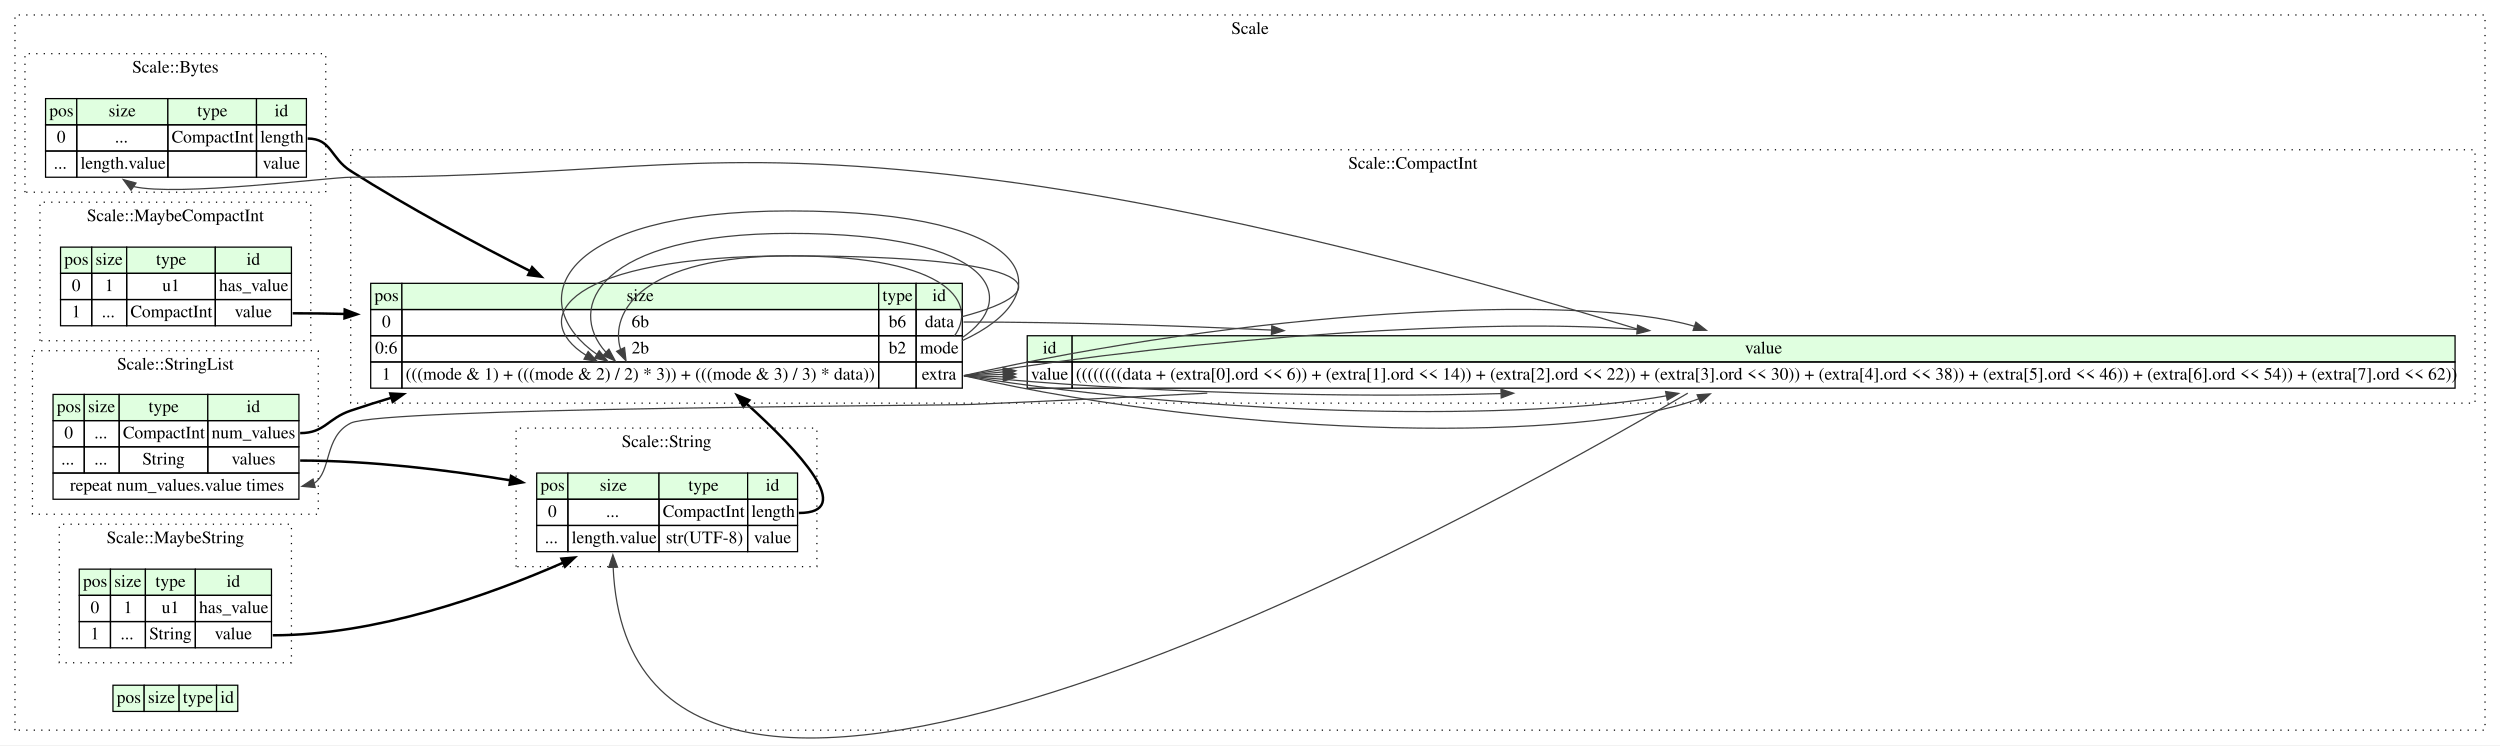
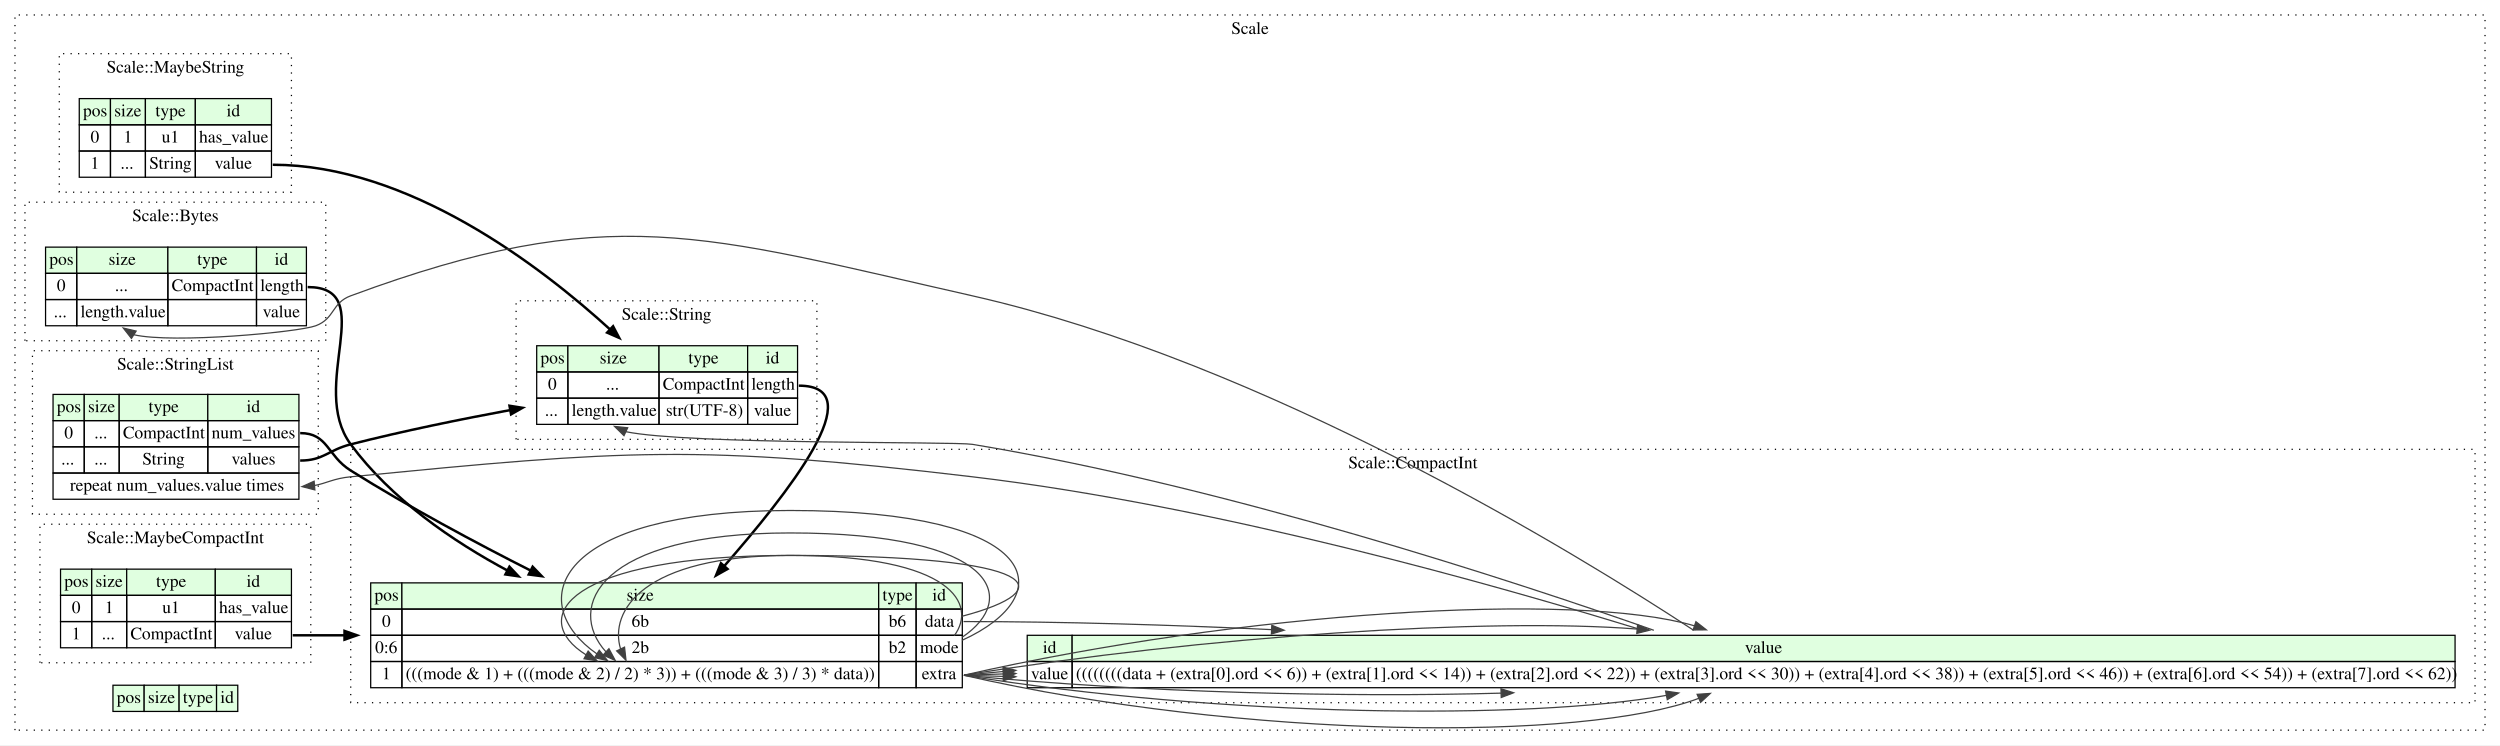
<svg xmlns="http://www.w3.org/2000/svg" width="2003pt" height="597pt" viewBox="0.00 0.00 2003.00 597.00">
  <g id="graph0" class="graph" transform="scale(1 1) rotate(0) translate(4 593)">
    <polygon fill="white" stroke="none" points="-4,4 -4,-593 1999,-593 1999,4 -4,4" />
    <g id="clust1" class="cluster">
      <polygon fill="none" stroke="black" stroke-dasharray="1,5" points="8,-8 8,-581 1987,-581 1987,-8 8,-8" />
      <text text-anchor="middle" x="997.5" y="-565.8" font-family="Times,serif" font-size="14.00">Scale</text>
    </g>
-     <g id="clust6" class="cluster">
-       <polygon fill="none" stroke="black" stroke-dasharray="1,5" points="28,-320 28,-431 245,-431 245,-320 28,-320" />
-       <text text-anchor="middle" x="136.5" y="-415.8" font-family="Times,serif" font-size="14.00">Scale::MaybeCompactInt</text>
-     </g>
    <g id="clust2" class="cluster">
-       <polygon fill="none" stroke="black" stroke-dasharray="1,5" points="409.5,-139 409.5,-250 650.5,-250 650.5,-139 409.5,-139" />
-       <text text-anchor="middle" x="530" y="-234.8" font-family="Times,serif" font-size="14.00">Scale::String</text>
+       <polygon fill="none" stroke="black" stroke-dasharray="1,5" points="409.5,-241 409.5,-352 650.5,-352 650.5,-241 409.5,-241" />
+       <text text-anchor="middle" x="530" y="-336.8" font-family="Times,serif" font-size="14.00">Scale::String</text>
    </g>
    <g id="clust3" class="cluster">
-       <polygon fill="none" stroke="black" stroke-dasharray="1,5" points="16,-439 16,-550 257,-550 257,-439 16,-439" />
-       <text text-anchor="middle" x="136.5" y="-534.8" font-family="Times,serif" font-size="14.00">Scale::Bytes</text>
+       <polygon fill="none" stroke="black" stroke-dasharray="1,5" points="16,-320 16,-431 257,-431 257,-320 16,-320" />
+       <text text-anchor="middle" x="136.5" y="-415.8" font-family="Times,serif" font-size="14.00">Scale::Bytes</text>
    </g>
    <g id="clust4" class="cluster">
-       <polygon fill="none" stroke="black" stroke-dasharray="1,5" points="43.5,-62 43.5,-173 229.5,-173 229.5,-62 43.5,-62" />
-       <text text-anchor="middle" x="136.5" y="-157.8" font-family="Times,serif" font-size="14.00">Scale::MaybeString</text>
+       <polygon fill="none" stroke="black" stroke-dasharray="1,5" points="43.5,-439 43.5,-550 229.5,-550 229.5,-439 43.5,-439" />
+       <text text-anchor="middle" x="136.5" y="-534.8" font-family="Times,serif" font-size="14.00">Scale::MaybeString</text>
    </g>
    <g id="clust5" class="cluster">
-       <polygon fill="none" stroke="black" stroke-dasharray="1,5" points="277,-270 277,-473 1979,-473 1979,-270 277,-270" />
-       <text text-anchor="middle" x="1128" y="-457.8" font-family="Times,serif" font-size="14.00">Scale::CompactInt</text>
+       <polygon fill="none" stroke="black" stroke-dasharray="1,5" points="277,-30 277,-233 1979,-233 1979,-30 277,-30" />
+       <text text-anchor="middle" x="1128" y="-217.8" font-family="Times,serif" font-size="14.00">Scale::CompactInt</text>
    </g>
    <g id="clust7" class="cluster">
      <polygon fill="none" stroke="black" stroke-dasharray="1,5" points="22,-181 22,-312 251,-312 251,-181 22,-181" />
      <text text-anchor="middle" x="136.5" y="-296.8" font-family="Times,serif" font-size="14.00">Scale::StringList</text>
+     </g>
+     <g id="clust6" class="cluster">
+       <polygon fill="none" stroke="black" stroke-dasharray="1,5" points="28,-62 28,-173 245,-173 245,-62 28,-62" />
+       <text text-anchor="middle" x="136.5" y="-157.8" font-family="Times,serif" font-size="14.00">Scale::MaybeCompactInt</text>
    </g>
    <g id="node1" class="node">
      <polygon fill="#e0ffe0" stroke="none" points="86.5,-23 86.5,-44 111.5,-44 111.5,-23 86.5,-23" />
      <polygon fill="none" stroke="black" points="86.5,-23 86.5,-44 111.5,-44 111.5,-23 86.5,-23" />
      <text text-anchor="start" x="89.5" y="-29.8" font-family="Times,serif" font-size="14.00">pos</text>
      <polygon fill="#e0ffe0" stroke="none" points="111.5,-23 111.5,-44 139.5,-44 139.5,-23 111.5,-23" />
      <polygon fill="none" stroke="black" points="111.5,-23 111.5,-44 139.5,-44 139.5,-23 111.5,-23" />
      <text text-anchor="start" x="114.5" y="-29.8" font-family="Times,serif" font-size="14.00">size</text>
      <polygon fill="#e0ffe0" stroke="none" points="139.5,-23 139.5,-44 169.5,-44 169.5,-23 139.5,-23" />
      <polygon fill="none" stroke="black" points="139.5,-23 139.5,-44 169.5,-44 169.5,-23 139.5,-23" />
      <text text-anchor="start" x="142.5" y="-29.8" font-family="Times,serif" font-size="14.00">type</text>
      <polygon fill="#e0ffe0" stroke="none" points="169.5,-23 169.5,-44 186.5,-44 186.5,-23 169.5,-23" />
      <polygon fill="none" stroke="black" points="169.5,-23 169.5,-44 186.5,-44 186.5,-23 169.5,-23" />
      <text text-anchor="start" x="172.5" y="-29.8" font-family="Times,serif" font-size="14.00">id</text>
    </g>
    <g id="node2" class="node">
-       <polygon fill="#e0ffe0" stroke="none" points="426,-193 426,-214 451,-214 451,-193 426,-193" />
-       <polygon fill="none" stroke="black" points="426,-193 426,-214 451,-214 451,-193 426,-193" />
-       <text text-anchor="start" x="429" y="-199.8" font-family="Times,serif" font-size="14.00">pos</text>
-       <polygon fill="#e0ffe0" stroke="none" points="451,-193 451,-214 524,-214 524,-193 451,-193" />
-       <polygon fill="none" stroke="black" points="451,-193 451,-214 524,-214 524,-193 451,-193" />
-       <text text-anchor="start" x="476.5" y="-199.8" font-family="Times,serif" font-size="14.00">size</text>
-       <polygon fill="#e0ffe0" stroke="none" points="524,-193 524,-214 595,-214 595,-193 524,-193" />
-       <polygon fill="none" stroke="black" points="524,-193 524,-214 595,-214 595,-193 524,-193" />
-       <text text-anchor="start" x="547.5" y="-199.8" font-family="Times,serif" font-size="14.00">type</text>
-       <polygon fill="#e0ffe0" stroke="none" points="595,-193 595,-214 635,-214 635,-193 595,-193" />
-       <polygon fill="none" stroke="black" points="595,-193 595,-214 635,-214 635,-193 595,-193" />
-       <text text-anchor="start" x="609.5" y="-199.8" font-family="Times,serif" font-size="14.00">id</text>
-       <polygon fill="none" stroke="black" points="426,-172 426,-193 451,-193 451,-172 426,-172" />
-       <text text-anchor="start" x="435" y="-178.8" font-family="Times,serif" font-size="14.00">0</text>
-       <polygon fill="none" stroke="black" points="451,-172 451,-193 524,-193 524,-172 451,-172" />
-       <text text-anchor="start" x="481.5" y="-178.8" font-family="Times,serif" font-size="14.00">...</text>
-       <polygon fill="none" stroke="black" points="524,-172 524,-193 595,-193 595,-172 524,-172" />
-       <text text-anchor="start" x="527" y="-178.8" font-family="Times,serif" font-size="14.00">CompactInt</text>
-       <polygon fill="none" stroke="black" points="595,-172 595,-193 635,-193 635,-172 595,-172" />
-       <text text-anchor="start" x="598" y="-178.8" font-family="Times,serif" font-size="14.00">length</text>
-       <polygon fill="none" stroke="black" points="426,-151 426,-172 451,-172 451,-151 426,-151" />
-       <text text-anchor="start" x="432.5" y="-157.8" font-family="Times,serif" font-size="14.00">...</text>
-       <polygon fill="none" stroke="black" points="451,-151 451,-172 524,-172 524,-151 451,-151" />
-       <text text-anchor="start" x="454" y="-157.8" font-family="Times,serif" font-size="14.00">length.value</text>
-       <polygon fill="none" stroke="black" points="524,-151 524,-172 595,-172 595,-151 524,-151" />
-       <text text-anchor="start" x="529.5" y="-157.8" font-family="Times,serif" font-size="14.00">str(UTF-8)</text>
-       <polygon fill="none" stroke="black" points="595,-151 595,-172 635,-172 635,-151 595,-151" />
-       <text text-anchor="start" x="600" y="-157.8" font-family="Times,serif" font-size="14.00">value</text>
+       <polygon fill="#e0ffe0" stroke="none" points="426,-295 426,-316 451,-316 451,-295 426,-295" />
+       <polygon fill="none" stroke="black" points="426,-295 426,-316 451,-316 451,-295 426,-295" />
+       <text text-anchor="start" x="429" y="-301.8" font-family="Times,serif" font-size="14.00">pos</text>
+       <polygon fill="#e0ffe0" stroke="none" points="451,-295 451,-316 524,-316 524,-295 451,-295" />
+       <polygon fill="none" stroke="black" points="451,-295 451,-316 524,-316 524,-295 451,-295" />
+       <text text-anchor="start" x="476.5" y="-301.8" font-family="Times,serif" font-size="14.00">size</text>
+       <polygon fill="#e0ffe0" stroke="none" points="524,-295 524,-316 595,-316 595,-295 524,-295" />
+       <polygon fill="none" stroke="black" points="524,-295 524,-316 595,-316 595,-295 524,-295" />
+       <text text-anchor="start" x="547.5" y="-301.8" font-family="Times,serif" font-size="14.00">type</text>
+       <polygon fill="#e0ffe0" stroke="none" points="595,-295 595,-316 635,-316 635,-295 595,-295" />
+       <polygon fill="none" stroke="black" points="595,-295 595,-316 635,-316 635,-295 595,-295" />
+       <text text-anchor="start" x="609.5" y="-301.8" font-family="Times,serif" font-size="14.00">id</text>
+       <polygon fill="none" stroke="black" points="426,-274 426,-295 451,-295 451,-274 426,-274" />
+       <text text-anchor="start" x="435" y="-280.8" font-family="Times,serif" font-size="14.00">0</text>
+       <polygon fill="none" stroke="black" points="451,-274 451,-295 524,-295 524,-274 451,-274" />
+       <text text-anchor="start" x="481.5" y="-280.8" font-family="Times,serif" font-size="14.00">...</text>
+       <polygon fill="none" stroke="black" points="524,-274 524,-295 595,-295 595,-274 524,-274" />
+       <text text-anchor="start" x="527" y="-280.8" font-family="Times,serif" font-size="14.00">CompactInt</text>
+       <polygon fill="none" stroke="black" points="595,-274 595,-295 635,-295 635,-274 595,-274" />
+       <text text-anchor="start" x="598" y="-280.8" font-family="Times,serif" font-size="14.00">length</text>
+       <polygon fill="none" stroke="black" points="426,-253 426,-274 451,-274 451,-253 426,-253" />
+       <text text-anchor="start" x="432.5" y="-259.8" font-family="Times,serif" font-size="14.00">...</text>
+       <polygon fill="none" stroke="black" points="451,-253 451,-274 524,-274 524,-253 451,-253" />
+       <text text-anchor="start" x="454" y="-259.8" font-family="Times,serif" font-size="14.00">length.value</text>
+       <polygon fill="none" stroke="black" points="524,-253 524,-274 595,-274 595,-253 524,-253" />
+       <text text-anchor="start" x="529.5" y="-259.8" font-family="Times,serif" font-size="14.00">str(UTF-8)</text>
+       <polygon fill="none" stroke="black" points="595,-253 595,-274 635,-274 635,-253 595,-253" />
+       <text text-anchor="start" x="600" y="-259.8" font-family="Times,serif" font-size="14.00">value</text>
    </g>
    <g id="node5" class="node">
-       <polygon fill="#e0ffe0" stroke="none" points="293,-345 293,-366 318,-366 318,-345 293,-345" />
-       <polygon fill="none" stroke="black" points="293,-345 293,-366 318,-366 318,-345 293,-345" />
-       <text text-anchor="start" x="296" y="-351.8" font-family="Times,serif" font-size="14.00">pos</text>
-       <polygon fill="#e0ffe0" stroke="none" points="318,-345 318,-366 700,-366 700,-345 318,-345" />
-       <polygon fill="none" stroke="black" points="318,-345 318,-366 700,-366 700,-345 318,-345" />
-       <text text-anchor="start" x="498" y="-351.8" font-family="Times,serif" font-size="14.00">size</text>
-       <polygon fill="#e0ffe0" stroke="none" points="700,-345 700,-366 730,-366 730,-345 700,-345" />
-       <polygon fill="none" stroke="black" points="700,-345 700,-366 730,-366 730,-345 700,-345" />
-       <text text-anchor="start" x="703" y="-351.8" font-family="Times,serif" font-size="14.00">type</text>
-       <polygon fill="#e0ffe0" stroke="none" points="730,-345 730,-366 767,-366 767,-345 730,-345" />
-       <polygon fill="none" stroke="black" points="730,-345 730,-366 767,-366 767,-345 730,-345" />
-       <text text-anchor="start" x="743" y="-351.8" font-family="Times,serif" font-size="14.00">id</text>
-       <polygon fill="none" stroke="black" points="293,-324 293,-345 318,-345 318,-324 293,-324" />
-       <text text-anchor="start" x="302" y="-330.8" font-family="Times,serif" font-size="14.00">0</text>
-       <polygon fill="none" stroke="black" points="318,-324 318,-345 700,-345 700,-324 318,-324" />
-       <text text-anchor="start" x="502" y="-330.8" font-family="Times,serif" font-size="14.00">6b</text>
-       <polygon fill="none" stroke="black" points="700,-324 700,-345 730,-345 730,-324 700,-324" />
-       <text text-anchor="start" x="708" y="-330.8" font-family="Times,serif" font-size="14.00">b6</text>
-       <polygon fill="none" stroke="black" points="730,-324 730,-345 767,-345 767,-324 730,-324" />
-       <text text-anchor="start" x="737" y="-330.8" font-family="Times,serif" font-size="14.00">data</text>
-       <polygon fill="none" stroke="black" points="293,-303 293,-324 318,-324 318,-303 293,-303" />
-       <text text-anchor="start" x="296.5" y="-309.8" font-family="Times,serif" font-size="14.00">0:6</text>
-       <polygon fill="none" stroke="black" points="318,-303 318,-324 700,-324 700,-303 318,-303" />
-       <text text-anchor="start" x="502" y="-309.8" font-family="Times,serif" font-size="14.00">2b</text>
-       <polygon fill="none" stroke="black" points="700,-303 700,-324 730,-324 730,-303 700,-303" />
-       <text text-anchor="start" x="708" y="-309.8" font-family="Times,serif" font-size="14.00">b2</text>
-       <polygon fill="none" stroke="black" points="730,-303 730,-324 767,-324 767,-303 730,-303" />
-       <text text-anchor="start" x="733" y="-309.8" font-family="Times,serif" font-size="14.00">mode</text>
-       <polygon fill="none" stroke="black" points="293,-282 293,-303 318,-303 318,-282 293,-282" />
-       <text text-anchor="start" x="302" y="-288.8" font-family="Times,serif" font-size="14.00">1</text>
-       <polygon fill="none" stroke="black" points="318,-282 318,-303 700,-303 700,-282 318,-282" />
-       <text text-anchor="start" x="321" y="-288.8" font-family="Times,serif" font-size="14.00">(((mode &amp; 1) + (((mode &amp; 2) / 2) * 3)) + (((mode &amp; 3) / 3) * data))</text>
-       <polygon fill="none" stroke="black" points="700,-282 700,-303 730,-303 730,-282 700,-282" />
-       <polygon fill="none" stroke="black" points="730,-282 730,-303 767,-303 767,-282 730,-282" />
-       <text text-anchor="start" x="734.5" y="-288.8" font-family="Times,serif" font-size="14.00">extra</text>
+       <polygon fill="#e0ffe0" stroke="none" points="293,-105 293,-126 318,-126 318,-105 293,-105" />
+       <polygon fill="none" stroke="black" points="293,-105 293,-126 318,-126 318,-105 293,-105" />
+       <text text-anchor="start" x="296" y="-111.8" font-family="Times,serif" font-size="14.00">pos</text>
+       <polygon fill="#e0ffe0" stroke="none" points="318,-105 318,-126 700,-126 700,-105 318,-105" />
+       <polygon fill="none" stroke="black" points="318,-105 318,-126 700,-126 700,-105 318,-105" />
+       <text text-anchor="start" x="498" y="-111.8" font-family="Times,serif" font-size="14.00">size</text>
+       <polygon fill="#e0ffe0" stroke="none" points="700,-105 700,-126 730,-126 730,-105 700,-105" />
+       <polygon fill="none" stroke="black" points="700,-105 700,-126 730,-126 730,-105 700,-105" />
+       <text text-anchor="start" x="703" y="-111.8" font-family="Times,serif" font-size="14.00">type</text>
+       <polygon fill="#e0ffe0" stroke="none" points="730,-105 730,-126 767,-126 767,-105 730,-105" />
+       <polygon fill="none" stroke="black" points="730,-105 730,-126 767,-126 767,-105 730,-105" />
+       <text text-anchor="start" x="743" y="-111.8" font-family="Times,serif" font-size="14.00">id</text>
+       <polygon fill="none" stroke="black" points="293,-84 293,-105 318,-105 318,-84 293,-84" />
+       <text text-anchor="start" x="302" y="-90.8" font-family="Times,serif" font-size="14.00">0</text>
+       <polygon fill="none" stroke="black" points="318,-84 318,-105 700,-105 700,-84 318,-84" />
+       <text text-anchor="start" x="502" y="-90.8" font-family="Times,serif" font-size="14.00">6b</text>
+       <polygon fill="none" stroke="black" points="700,-84 700,-105 730,-105 730,-84 700,-84" />
+       <text text-anchor="start" x="708" y="-90.8" font-family="Times,serif" font-size="14.00">b6</text>
+       <polygon fill="none" stroke="black" points="730,-84 730,-105 767,-105 767,-84 730,-84" />
+       <text text-anchor="start" x="737" y="-90.8" font-family="Times,serif" font-size="14.00">data</text>
+       <polygon fill="none" stroke="black" points="293,-63 293,-84 318,-84 318,-63 293,-63" />
+       <text text-anchor="start" x="296.5" y="-69.8" font-family="Times,serif" font-size="14.00">0:6</text>
+       <polygon fill="none" stroke="black" points="318,-63 318,-84 700,-84 700,-63 318,-63" />
+       <text text-anchor="start" x="502" y="-69.8" font-family="Times,serif" font-size="14.00">2b</text>
+       <polygon fill="none" stroke="black" points="700,-63 700,-84 730,-84 730,-63 700,-63" />
+       <text text-anchor="start" x="708" y="-69.8" font-family="Times,serif" font-size="14.00">b2</text>
+       <polygon fill="none" stroke="black" points="730,-63 730,-84 767,-84 767,-63 730,-63" />
+       <text text-anchor="start" x="733" y="-69.8" font-family="Times,serif" font-size="14.00">mode</text>
+       <polygon fill="none" stroke="black" points="293,-42 293,-63 318,-63 318,-42 293,-42" />
+       <text text-anchor="start" x="302" y="-48.8" font-family="Times,serif" font-size="14.00">1</text>
+       <polygon fill="none" stroke="black" points="318,-42 318,-63 700,-63 700,-42 318,-42" />
+       <text text-anchor="start" x="321" y="-48.8" font-family="Times,serif" font-size="14.00">(((mode &amp; 1) + (((mode &amp; 2) / 2) * 3)) + (((mode &amp; 3) / 3) * data))</text>
+       <polygon fill="none" stroke="black" points="700,-42 700,-63 730,-63 730,-42 700,-42" />
+       <polygon fill="none" stroke="black" points="730,-42 730,-63 767,-63 767,-42 730,-42" />
+       <text text-anchor="start" x="734.5" y="-48.8" font-family="Times,serif" font-size="14.00">extra</text>
    </g>
    <g id="edge1" class="edge">
-       <path fill="none" stroke="black" stroke-width="2" d="M592.82,-270.75C637.46,-230.61 682.03,-182 636,-182" />
-       <polygon fill="black" stroke="black" stroke-width="2" points="591.63,-267.12 586.48,-276.38 596.28,-272.36 591.63,-267.12" />
+       <path fill="none" stroke="black" stroke-width="2" d="M575.11,-138.14C626.66,-197.09 696.28,-284 636,-284" />
+       <polygon fill="black" stroke="black" stroke-width="2" points="578.88,-137.13 569.65,-131.93 573.62,-141.75 578.88,-137.13" />
    </g>
    <g id="node3" class="node">
-       <polygon fill="#e0ffe0" stroke="none" points="32.5,-493 32.5,-514 57.5,-514 57.5,-493 32.5,-493" />
-       <polygon fill="none" stroke="black" points="32.5,-493 32.5,-514 57.5,-514 57.5,-493 32.5,-493" />
-       <text text-anchor="start" x="35.5" y="-499.8" font-family="Times,serif" font-size="14.00">pos</text>
-       <polygon fill="#e0ffe0" stroke="none" points="57.5,-493 57.5,-514 130.5,-514 130.5,-493 57.5,-493" />
-       <polygon fill="none" stroke="black" points="57.5,-493 57.5,-514 130.5,-514 130.5,-493 57.5,-493" />
-       <text text-anchor="start" x="83" y="-499.8" font-family="Times,serif" font-size="14.00">size</text>
-       <polygon fill="#e0ffe0" stroke="none" points="130.5,-493 130.5,-514 201.5,-514 201.5,-493 130.5,-493" />
-       <polygon fill="none" stroke="black" points="130.5,-493 130.5,-514 201.5,-514 201.5,-493 130.5,-493" />
-       <text text-anchor="start" x="154" y="-499.8" font-family="Times,serif" font-size="14.00">type</text>
-       <polygon fill="#e0ffe0" stroke="none" points="201.5,-493 201.5,-514 241.5,-514 241.5,-493 201.5,-493" />
-       <polygon fill="none" stroke="black" points="201.5,-493 201.5,-514 241.5,-514 241.5,-493 201.5,-493" />
-       <text text-anchor="start" x="216" y="-499.8" font-family="Times,serif" font-size="14.00">id</text>
-       <polygon fill="none" stroke="black" points="32.5,-472 32.5,-493 57.5,-493 57.5,-472 32.5,-472" />
-       <text text-anchor="start" x="41.5" y="-478.8" font-family="Times,serif" font-size="14.00">0</text>
-       <polygon fill="none" stroke="black" points="57.5,-472 57.5,-493 130.5,-493 130.5,-472 57.5,-472" />
-       <text text-anchor="start" x="88" y="-478.8" font-family="Times,serif" font-size="14.00">...</text>
-       <polygon fill="none" stroke="black" points="130.5,-472 130.5,-493 201.5,-493 201.5,-472 130.5,-472" />
-       <text text-anchor="start" x="133.5" y="-478.8" font-family="Times,serif" font-size="14.00">CompactInt</text>
-       <polygon fill="none" stroke="black" points="201.5,-472 201.5,-493 241.5,-493 241.5,-472 201.5,-472" />
-       <text text-anchor="start" x="204.5" y="-478.8" font-family="Times,serif" font-size="14.00">length</text>
-       <polygon fill="none" stroke="black" points="32.5,-451 32.5,-472 57.5,-472 57.5,-451 32.5,-451" />
-       <text text-anchor="start" x="39" y="-457.8" font-family="Times,serif" font-size="14.00">...</text>
-       <polygon fill="none" stroke="black" points="57.5,-451 57.5,-472 130.5,-472 130.5,-451 57.5,-451" />
-       <text text-anchor="start" x="60.5" y="-457.8" font-family="Times,serif" font-size="14.00">length.value</text>
-       <polygon fill="none" stroke="black" points="130.5,-451 130.5,-472 201.5,-472 201.5,-451 130.5,-451" />
-       <polygon fill="none" stroke="black" points="201.5,-451 201.5,-472 241.5,-472 241.5,-451 201.5,-451" />
-       <text text-anchor="start" x="206.5" y="-457.8" font-family="Times,serif" font-size="14.00">value</text>
+       <polygon fill="#e0ffe0" stroke="none" points="32.5,-374 32.5,-395 57.5,-395 57.5,-374 32.5,-374" />
+       <polygon fill="none" stroke="black" points="32.5,-374 32.5,-395 57.5,-395 57.5,-374 32.5,-374" />
+       <text text-anchor="start" x="35.5" y="-380.8" font-family="Times,serif" font-size="14.00">pos</text>
+       <polygon fill="#e0ffe0" stroke="none" points="57.5,-374 57.5,-395 130.5,-395 130.5,-374 57.5,-374" />
+       <polygon fill="none" stroke="black" points="57.5,-374 57.5,-395 130.5,-395 130.5,-374 57.5,-374" />
+       <text text-anchor="start" x="83" y="-380.8" font-family="Times,serif" font-size="14.00">size</text>
+       <polygon fill="#e0ffe0" stroke="none" points="130.5,-374 130.5,-395 201.5,-395 201.5,-374 130.5,-374" />
+       <polygon fill="none" stroke="black" points="130.5,-374 130.5,-395 201.5,-395 201.5,-374 130.5,-374" />
+       <text text-anchor="start" x="154" y="-380.8" font-family="Times,serif" font-size="14.00">type</text>
+       <polygon fill="#e0ffe0" stroke="none" points="201.5,-374 201.5,-395 241.5,-395 241.5,-374 201.5,-374" />
+       <polygon fill="none" stroke="black" points="201.5,-374 201.5,-395 241.5,-395 241.5,-374 201.5,-374" />
+       <text text-anchor="start" x="216" y="-380.8" font-family="Times,serif" font-size="14.00">id</text>
+       <polygon fill="none" stroke="black" points="32.5,-353 32.5,-374 57.5,-374 57.5,-353 32.5,-353" />
+       <text text-anchor="start" x="41.5" y="-359.8" font-family="Times,serif" font-size="14.00">0</text>
+       <polygon fill="none" stroke="black" points="57.5,-353 57.5,-374 130.5,-374 130.5,-353 57.5,-353" />
+       <text text-anchor="start" x="88" y="-359.8" font-family="Times,serif" font-size="14.00">...</text>
+       <polygon fill="none" stroke="black" points="130.5,-353 130.5,-374 201.5,-374 201.5,-353 130.5,-353" />
+       <text text-anchor="start" x="133.5" y="-359.8" font-family="Times,serif" font-size="14.00">CompactInt</text>
+       <polygon fill="none" stroke="black" points="201.5,-353 201.5,-374 241.5,-374 241.5,-353 201.5,-353" />
+       <text text-anchor="start" x="204.5" y="-359.8" font-family="Times,serif" font-size="14.00">length</text>
+       <polygon fill="none" stroke="black" points="32.5,-332 32.5,-353 57.5,-353 57.5,-332 32.5,-332" />
+       <text text-anchor="start" x="39" y="-338.8" font-family="Times,serif" font-size="14.00">...</text>
+       <polygon fill="none" stroke="black" points="57.5,-332 57.5,-353 130.5,-353 130.5,-332 57.5,-332" />
+       <text text-anchor="start" x="60.5" y="-338.8" font-family="Times,serif" font-size="14.00">length.value</text>
+       <polygon fill="none" stroke="black" points="130.5,-332 130.5,-353 201.5,-353 201.5,-332 130.5,-332" />
+       <polygon fill="none" stroke="black" points="201.5,-332 201.5,-353 241.5,-353 241.5,-332 201.5,-332" />
+       <text text-anchor="start" x="206.5" y="-338.8" font-family="Times,serif" font-size="14.00">value</text>
    </g>
    <g id="edge3" class="edge">
-       <path fill="none" stroke="black" stroke-width="2" d="M242.5,-482C261.7,-482 260.78,-466.27 277,-456 323.17,-426.78 376.5,-398.17 422.18,-375.09" />
-       <polygon fill="black" stroke="black" stroke-width="2" points="422.34,-378.93 429.7,-371.31 419.19,-372.67 422.34,-378.93" />
+       <path fill="none" stroke="black" stroke-width="2" d="M242.5,-363C300.56,-363 242.49,-283.69 277,-237 309.24,-193.38 357.97,-159.66 404.02,-135.11" />
+       <polygon fill="black" stroke="black" stroke-width="2" points="404.17,-138.98 411.42,-131.25 400.93,-132.77 404.17,-138.98" />
    </g>
    <g id="node4" class="node">
-       <polygon fill="#e0ffe0" stroke="none" points="59.5,-116 59.5,-137 84.5,-137 84.5,-116 59.5,-116" />
-       <polygon fill="none" stroke="black" points="59.5,-116 59.5,-137 84.5,-137 84.5,-116 59.5,-116" />
-       <text text-anchor="start" x="62.5" y="-122.8" font-family="Times,serif" font-size="14.00">pos</text>
-       <polygon fill="#e0ffe0" stroke="none" points="84.5,-116 84.5,-137 112.5,-137 112.5,-116 84.5,-116" />
-       <polygon fill="none" stroke="black" points="84.5,-116 84.5,-137 112.5,-137 112.5,-116 84.5,-116" />
-       <text text-anchor="start" x="87.5" y="-122.8" font-family="Times,serif" font-size="14.00">size</text>
-       <polygon fill="#e0ffe0" stroke="none" points="112.5,-116 112.5,-137 152.5,-137 152.5,-116 112.5,-116" />
-       <polygon fill="none" stroke="black" points="112.5,-116 112.5,-137 152.5,-137 152.5,-116 112.5,-116" />
-       <text text-anchor="start" x="120.5" y="-122.8" font-family="Times,serif" font-size="14.00">type</text>
-       <polygon fill="#e0ffe0" stroke="none" points="152.5,-116 152.5,-137 213.5,-137 213.5,-116 152.5,-116" />
-       <polygon fill="none" stroke="black" points="152.5,-116 152.5,-137 213.5,-137 213.5,-116 152.5,-116" />
-       <text text-anchor="start" x="177.5" y="-122.8" font-family="Times,serif" font-size="14.00">id</text>
-       <polygon fill="none" stroke="black" points="59.5,-95 59.5,-116 84.5,-116 84.5,-95 59.5,-95" />
-       <text text-anchor="start" x="68.5" y="-101.8" font-family="Times,serif" font-size="14.00">0</text>
-       <polygon fill="none" stroke="black" points="84.5,-95 84.5,-116 112.5,-116 112.5,-95 84.5,-95" />
-       <text text-anchor="start" x="95" y="-101.8" font-family="Times,serif" font-size="14.00">1</text>
-       <polygon fill="none" stroke="black" points="112.5,-95 112.5,-116 152.5,-116 152.5,-95 112.5,-95" />
-       <text text-anchor="start" x="125.5" y="-101.8" font-family="Times,serif" font-size="14.00">u1</text>
-       <polygon fill="none" stroke="black" points="152.5,-95 152.5,-116 213.5,-116 213.5,-95 152.5,-95" />
-       <text text-anchor="start" x="155.5" y="-101.8" font-family="Times,serif" font-size="14.00">has_value</text>
-       <polygon fill="none" stroke="black" points="59.5,-74 59.5,-95 84.5,-95 84.5,-74 59.5,-74" />
-       <text text-anchor="start" x="68.5" y="-80.8" font-family="Times,serif" font-size="14.00">1</text>
-       <polygon fill="none" stroke="black" points="84.5,-74 84.5,-95 112.5,-95 112.5,-74 84.5,-74" />
-       <text text-anchor="start" x="92.5" y="-80.8" font-family="Times,serif" font-size="14.00">...</text>
-       <polygon fill="none" stroke="black" points="112.5,-74 112.5,-95 152.5,-95 152.5,-74 112.5,-74" />
-       <text text-anchor="start" x="115.5" y="-80.8" font-family="Times,serif" font-size="14.00">String</text>
-       <polygon fill="none" stroke="black" points="152.5,-74 152.5,-95 213.5,-95 213.5,-74 152.5,-74" />
-       <text text-anchor="start" x="168" y="-80.8" font-family="Times,serif" font-size="14.00">value</text>
+       <polygon fill="#e0ffe0" stroke="none" points="59.5,-493 59.5,-514 84.5,-514 84.5,-493 59.5,-493" />
+       <polygon fill="none" stroke="black" points="59.5,-493 59.5,-514 84.5,-514 84.5,-493 59.5,-493" />
+       <text text-anchor="start" x="62.5" y="-499.8" font-family="Times,serif" font-size="14.00">pos</text>
+       <polygon fill="#e0ffe0" stroke="none" points="84.5,-493 84.5,-514 112.5,-514 112.5,-493 84.5,-493" />
+       <polygon fill="none" stroke="black" points="84.5,-493 84.5,-514 112.5,-514 112.5,-493 84.5,-493" />
+       <text text-anchor="start" x="87.5" y="-499.8" font-family="Times,serif" font-size="14.00">size</text>
+       <polygon fill="#e0ffe0" stroke="none" points="112.5,-493 112.5,-514 152.5,-514 152.5,-493 112.5,-493" />
+       <polygon fill="none" stroke="black" points="112.5,-493 112.5,-514 152.5,-514 152.5,-493 112.5,-493" />
+       <text text-anchor="start" x="120.5" y="-499.8" font-family="Times,serif" font-size="14.00">type</text>
+       <polygon fill="#e0ffe0" stroke="none" points="152.5,-493 152.5,-514 213.5,-514 213.5,-493 152.5,-493" />
+       <polygon fill="none" stroke="black" points="152.5,-493 152.5,-514 213.5,-514 213.5,-493 152.5,-493" />
+       <text text-anchor="start" x="177.5" y="-499.8" font-family="Times,serif" font-size="14.00">id</text>
+       <polygon fill="none" stroke="black" points="59.5,-472 59.5,-493 84.5,-493 84.5,-472 59.5,-472" />
+       <text text-anchor="start" x="68.5" y="-478.8" font-family="Times,serif" font-size="14.00">0</text>
+       <polygon fill="none" stroke="black" points="84.5,-472 84.5,-493 112.5,-493 112.5,-472 84.5,-472" />
+       <text text-anchor="start" x="95" y="-478.8" font-family="Times,serif" font-size="14.00">1</text>
+       <polygon fill="none" stroke="black" points="112.5,-472 112.5,-493 152.5,-493 152.5,-472 112.5,-472" />
+       <text text-anchor="start" x="125.5" y="-478.8" font-family="Times,serif" font-size="14.00">u1</text>
+       <polygon fill="none" stroke="black" points="152.5,-472 152.5,-493 213.5,-493 213.5,-472 152.5,-472" />
+       <text text-anchor="start" x="155.5" y="-478.8" font-family="Times,serif" font-size="14.00">has_value</text>
+       <polygon fill="none" stroke="black" points="59.5,-451 59.5,-472 84.5,-472 84.5,-451 59.5,-451" />
+       <text text-anchor="start" x="68.5" y="-457.8" font-family="Times,serif" font-size="14.00">1</text>
+       <polygon fill="none" stroke="black" points="84.5,-451 84.5,-472 112.5,-472 112.5,-451 84.5,-451" />
+       <text text-anchor="start" x="92.5" y="-457.8" font-family="Times,serif" font-size="14.00">...</text>
+       <polygon fill="none" stroke="black" points="112.5,-451 112.5,-472 152.5,-472 152.5,-451 112.5,-451" />
+       <text text-anchor="start" x="115.5" y="-457.8" font-family="Times,serif" font-size="14.00">String</text>
+       <polygon fill="none" stroke="black" points="152.5,-451 152.5,-472 213.5,-472 213.5,-451 152.5,-451" />
+       <text text-anchor="start" x="168" y="-457.8" font-family="Times,serif" font-size="14.00">value</text>
    </g>
    <g id="edge5" class="edge">
-       <path fill="none" stroke="black" stroke-width="2" d="M214.5,-84C297.19,-84 386.7,-115.52 449.01,-142.99" />
-       <polygon fill="black" stroke="black" stroke-width="2" points="445.83,-145.41 456.39,-146.3 448.69,-139.02 445.83,-145.41" />
+       <path fill="none" stroke="black" stroke-width="2" d="M214.5,-461C323.11,-461 429.03,-380.08 485.97,-327.97" />
+       <polygon fill="black" stroke="black" stroke-width="2" points="487.19,-331.62 492.13,-322.25 482.42,-326.5 487.19,-331.62" />
    </g>
    <g id="edge6" class="edge">
-       <path fill="none" stroke="#404040" d="M760.55,-323.68C778.77,-348.37 760.31,-388 629,-388 510.46,-388 483.89,-343.06 493.24,-312.95" />
-       <polygon fill="#404040" stroke="#404040" points="496.37,-314.53 497.55,-304 490.06,-311.49 496.37,-314.53" />
+       <path fill="none" stroke="#404040" d="M760.55,-83.68C778.77,-108.37 760.31,-148 629,-148 510.46,-148 483.89,-103.06 493.24,-72.95" />
+       <polygon fill="#404040" stroke="#404040" points="496.37,-74.53 497.55,-64 490.06,-71.49 496.37,-74.53" />
    </g>
    <g id="edge7" class="edge">
-       <path fill="none" stroke="#404040" d="M766.83,-322.41C812.67,-352.99 795.74,-406 629,-406 475.34,-406 448.91,-346.58 481.59,-310.63" />
-       <polygon fill="#404040" stroke="#404040" points="483.88,-313.27 488.88,-303.93 479.15,-308.12 483.88,-313.27" />
+       <path fill="none" stroke="#404040" d="M766.83,-82.41C812.67,-112.99 795.74,-166 629,-166 475.34,-166 448.91,-106.58 481.59,-70.63" />
+       <polygon fill="#404040" stroke="#404040" points="483.88,-73.27 488.88,-63.93 479.15,-68.12 483.88,-73.27" />
    </g>
    <g id="edge8" class="edge">
-       <path fill="none" stroke="#404040" d="M766.76,-319.97C846.47,-356.02 833.3,-424 629,-424 440.37,-424 414.68,-350.39 474.58,-308.85" />
-       <polygon fill="#404040" stroke="#404040" points="476.1,-312.02 482.74,-303.76 472.4,-306.08 476.1,-312.02" />
+       <path fill="none" stroke="#404040" d="M766.76,-79.97C846.47,-116.02 833.3,-184 629,-184 440.37,-184 414.68,-110.39 474.58,-68.85" />
+       <polygon fill="#404040" stroke="#404040" points="476.1,-72.02 482.74,-63.76 472.4,-66.08 476.1,-72.02" />
    </g>
    <g id="edge9" class="edge">
-       <path fill="none" stroke="#404040" d="M766.76,-339.24C846.47,-360.28 833.3,-388 629,-388 450.32,-388 417.84,-338.01 465.82,-308.15" />
-       <polygon fill="#404040" stroke="#404040" points="467.23,-311.37 474.37,-303.55 463.91,-305.21 467.23,-311.37" />
+       <path fill="none" stroke="#404040" d="M766.76,-99.24C846.47,-120.28 833.3,-148 629,-148 450.32,-148 417.84,-98.01 465.82,-68.15" />
+       <polygon fill="#404040" stroke="#404040" points="467.23,-71.37 474.37,-63.55 463.91,-65.21 467.23,-71.37" />
    </g>
    <g id="node6" class="node">
-       <polygon fill="#e0ffe0" stroke="none" points="819,-303 819,-324 855,-324 855,-303 819,-303" />
-       <polygon fill="none" stroke="black" points="819,-303 819,-324 855,-324 855,-303 819,-303" />
-       <text text-anchor="start" x="831.5" y="-309.8" font-family="Times,serif" font-size="14.00">id</text>
-       <polygon fill="#e0ffe0" stroke="none" points="855,-303 855,-324 1963,-324 1963,-303 855,-303" />
-       <polygon fill="none" stroke="black" points="855,-303 855,-324 1963,-324 1963,-303 855,-303" />
-       <text text-anchor="start" x="1394" y="-309.8" font-family="Times,serif" font-size="14.00">value</text>
-       <polygon fill="none" stroke="black" points="819,-282 819,-303 855,-303 855,-282 819,-282" />
-       <text text-anchor="start" x="822" y="-288.8" font-family="Times,serif" font-size="14.00">value</text>
-       <polygon fill="none" stroke="black" points="855,-282 855,-303 1963,-303 1963,-282 855,-282" />
-       <text text-anchor="start" x="858" y="-288.8" font-family="Times,serif" font-size="14.00">((((((((data + (extra[0].ord &lt;&lt; 6)) + (extra[1].ord &lt;&lt; 14)) + (extra[2].ord &lt;&lt; 22)) + (extra[3].ord &lt;&lt; 30)) + (extra[4].ord &lt;&lt; 38)) + (extra[5].ord &lt;&lt; 46)) + (extra[6].ord &lt;&lt; 54)) + (extra[7].ord &lt;&lt; 62))</text>
+       <polygon fill="#e0ffe0" stroke="none" points="819,-63 819,-84 855,-84 855,-63 819,-63" />
+       <polygon fill="none" stroke="black" points="819,-63 819,-84 855,-84 855,-63 819,-63" />
+       <text text-anchor="start" x="831.5" y="-69.8" font-family="Times,serif" font-size="14.00">id</text>
+       <polygon fill="#e0ffe0" stroke="none" points="855,-63 855,-84 1963,-84 1963,-63 855,-63" />
+       <polygon fill="none" stroke="black" points="855,-63 855,-84 1963,-84 1963,-63 855,-63" />
+       <text text-anchor="start" x="1394" y="-69.8" font-family="Times,serif" font-size="14.00">value</text>
+       <polygon fill="none" stroke="black" points="819,-42 819,-63 855,-63 855,-42 819,-42" />
+       <text text-anchor="start" x="822" y="-48.8" font-family="Times,serif" font-size="14.00">value</text>
+       <polygon fill="none" stroke="black" points="855,-42 855,-63 1963,-63 1963,-42 855,-42" />
+       <text text-anchor="start" x="858" y="-48.8" font-family="Times,serif" font-size="14.00">((((((((data + (extra[0].ord &lt;&lt; 6)) + (extra[1].ord &lt;&lt; 14)) + (extra[2].ord &lt;&lt; 22)) + (extra[3].ord &lt;&lt; 30)) + (extra[4].ord &lt;&lt; 38)) + (extra[5].ord &lt;&lt; 46)) + (extra[6].ord &lt;&lt; 54)) + (extra[7].ord &lt;&lt; 62))</text>
    </g>
    <g id="edge10" class="edge">
-       <path fill="none" stroke="#404040" d="M768,-335C847.91,-335 933.51,-332.33 1014.87,-328.54" />
-       <polygon fill="#404040" stroke="#404040" points="1014.98,-332.04 1024.8,-328.07 1014.65,-325.05 1014.98,-332.04" />
+       <path fill="none" stroke="#404040" d="M768,-95C847.91,-95 933.51,-92.33 1014.87,-88.54" />
+       <polygon fill="#404040" stroke="#404040" points="1014.98,-92.04 1024.8,-88.07 1014.65,-85.05 1014.98,-92.04" />
    </g>
    <g id="edge11" class="edge">
-       <path fill="none" stroke="#404040" d="M768,-292C993.47,-240.62 1264.84,-238.46 1357.31,-273.58" />
-       <polygon fill="#404040" stroke="#404040" points="1355.73,-276.7 1366.3,-277.44 1358.5,-270.27 1355.73,-276.7" />
+       <path fill="none" stroke="#404040" d="M768,-52C993.47,-0.62 1264.84,1.54 1357.31,-33.58" />
+       <polygon fill="#404040" stroke="#404040" points="1355.73,-36.7 1366.3,-37.44 1358.5,-30.27 1355.73,-36.7" />
    </g>
    <g id="edge12" class="edge">
-       <path fill="none" stroke="#404040" d="M768.41,-291.93C975.41,-258.29 1220.98,-256.02 1331.26,-275.89" />
-       <polygon fill="#404040" stroke="#404040" points="1330.48,-279.3 1340.96,-277.79 1331.82,-272.43 1330.48,-279.3" />
+       <path fill="none" stroke="#404040" d="M768.41,-51.93C975.41,-18.29 1220.98,-16.02 1331.26,-35.89" />
+       <polygon fill="#404040" stroke="#404040" points="1330.48,-39.3 1340.96,-37.79 1331.82,-32.43 1330.48,-39.3" />
    </g>
    <g id="edge13" class="edge">
-       <path fill="none" stroke="#404040" d="M768.41,-291.96C912.77,-277.89 1075.89,-274.16 1198.8,-277.66" />
-       <polygon fill="#404040" stroke="#404040" points="1198.57,-281.16 1208.68,-277.96 1198.79,-274.16 1198.57,-281.16" />
+       <path fill="none" stroke="#404040" d="M768.41,-51.96C912.77,-37.89 1075.89,-34.16 1198.8,-37.66" />
+       <polygon fill="#404040" stroke="#404040" points="1198.57,-41.16 1208.68,-37.96 1198.79,-34.16 1198.57,-41.16" />
    </g>
    <g id="edge14" class="edge">
-       <path fill="none" stroke="#404040" d="M768.41,-291.99C778.81,-291.65 789.32,-291.34 799.9,-291.06" />
-       <polygon fill="#404040" stroke="#404040" points="799.99,-294.56 809.89,-290.8 799.81,-287.56 799.99,-294.56" />
+       <path fill="none" stroke="#404040" d="M768.41,-51.99C778.81,-51.65 789.32,-51.34 799.9,-51.06" />
+       <polygon fill="#404040" stroke="#404040" points="799.99,-54.56 809.89,-50.8 799.81,-47.56 799.99,-54.56" />
    </g>
    <g id="edge15" class="edge">
-       <path fill="none" stroke="#404040" d="M768.41,-292.01C778.92,-292.36 789.54,-292.7 800.24,-293.05" />
-       <polygon fill="#404040" stroke="#404040" points="799.79,-296.53 809.89,-293.36 800.01,-289.54 799.79,-296.53" />
+       <path fill="none" stroke="#404040" d="M768.41,-52.01C778.92,-52.36 789.54,-52.7 800.24,-53.05" />
+       <polygon fill="#404040" stroke="#404040" points="799.79,-56.53 809.89,-53.36 800.01,-49.54 799.79,-56.53" />
    </g>
    <g id="edge16" class="edge">
-       <path fill="none" stroke="#404040" d="M768.41,-292.04C778.92,-293.07 789.54,-294.07 800.24,-295.05" />
-       <polygon fill="#404040" stroke="#404040" points="799.63,-298.51 809.9,-295.92 800.26,-291.54 799.63,-298.51" />
+       <path fill="none" stroke="#404040" d="M768.41,-52.04C778.92,-53.07 789.54,-54.07 800.24,-55.05" />
+       <polygon fill="#404040" stroke="#404040" points="799.63,-58.51 809.9,-55.92 800.26,-51.54 799.63,-58.51" />
    </g>
    <g id="edge17" class="edge">
-       <path fill="none" stroke="#404040" d="M768.41,-292.07C961.92,-323.53 1189.13,-338.34 1308.02,-328.97" />
-       <polygon fill="#404040" stroke="#404040" points="1308.02,-332.48 1317.67,-328.11 1307.4,-325.51 1308.02,-332.48" />
+       <path fill="none" stroke="#404040" d="M768.41,-52.07C961.92,-83.53 1189.13,-98.34 1308.02,-88.97" />
+       <polygon fill="#404040" stroke="#404040" points="1308.02,-92.48 1317.67,-88.11 1307.4,-85.51 1308.02,-92.48" />
    </g>
    <g id="edge18" class="edge">
-       <path fill="none" stroke="#404040" d="M768.41,-292.09C990.97,-342.75 1258.1,-359.73 1353.75,-331.55" />
-       <polygon fill="#404040" stroke="#404040" points="1354.77,-334.9 1363.12,-328.37 1352.52,-328.27 1354.77,-334.9" />
+       <path fill="none" stroke="#404040" d="M768.41,-52.09C990.97,-102.75 1258.1,-119.73 1353.75,-91.55" />
+       <polygon fill="#404040" stroke="#404040" points="1354.77,-94.9 1363.12,-88.37 1352.52,-88.27 1354.77,-94.9" />
    </g>
    <g id="edge2" class="edge">
-       <path fill="none" stroke="#404040" d="M1348.26,-278C1172.57,-174.95 501.63,196.09 487.24,-138.84" />
-       <polygon fill="#404040" stroke="#404040" points="483.74,-138.42 487.03,-148.49 490.74,-138.56 483.74,-138.42" />
+       <path fill="none" stroke="#404040" d="M1321.06,-88C1208.51,-127.55 977.53,-203.51 775,-237 761.05,-239.31 547.27,-236.74 497.36,-247.14" />
+       <polygon fill="#404040" stroke="#404040" points="495.94,-243.94 488.37,-251.36 498.91,-250.28 495.94,-243.94" />
    </g>
    <g id="edge4" class="edge">
-       <path fill="none" stroke="#404040" d="M1312.44,-327.93C1196.84,-363.65 971.84,-427.65 775,-451 555.21,-477.07 498.33,-451.6 277,-451 259.56,-450.95 137.67,-435.33 102.8,-443.58" />
-       <polygon fill="#404040" stroke="#404040" points="100.99,-440.58 94.75,-449.14 104.96,-446.34 100.99,-440.58" />
+       <path fill="none" stroke="#404040" d="M1352.97,-87.99C1260.52,-148.71 1010.04,-302.87 775,-356 559.11,-404.8 484.59,-432.79 277,-356 261.63,-350.31 264.35,-337.74 249,-332 235.41,-326.92 134.97,-317.48 103.14,-324.82" />
+       <polygon fill="#404040" stroke="#404040" points="101.31,-321.84 94.77,-330.18 105.08,-327.74 101.31,-321.84" />
    </g>
    <g id="node8" class="node">
      <polygon fill="#e0ffe0" stroke="none" points="38.5,-256 38.5,-277 63.5,-277 63.5,-256 38.5,-256" />
      <polygon fill="none" stroke="black" points="38.5,-256 38.5,-277 63.5,-277 63.5,-256 38.5,-256" />
      <text text-anchor="start" x="41.5" y="-262.8" font-family="Times,serif" font-size="14.00">pos</text>
      <polygon fill="#e0ffe0" stroke="none" points="63.5,-256 63.5,-277 91.5,-277 91.5,-256 63.5,-256" />
      <polygon fill="none" stroke="black" points="63.5,-256 63.5,-277 91.5,-277 91.5,-256 63.5,-256" />
      <text text-anchor="start" x="66.5" y="-262.8" font-family="Times,serif" font-size="14.00">size</text>
      <polygon fill="#e0ffe0" stroke="none" points="91.5,-256 91.5,-277 162.5,-277 162.5,-256 91.5,-256" />
      <polygon fill="none" stroke="black" points="91.5,-256 91.5,-277 162.5,-277 162.5,-256 91.5,-256" />
      <text text-anchor="start" x="115" y="-262.8" font-family="Times,serif" font-size="14.00">type</text>
      <polygon fill="#e0ffe0" stroke="none" points="162.5,-256 162.5,-277 235.5,-277 235.5,-256 162.5,-256" />
      <polygon fill="none" stroke="black" points="162.5,-256 162.5,-277 235.5,-277 235.5,-256 162.5,-256" />
      <text text-anchor="start" x="193.5" y="-262.8" font-family="Times,serif" font-size="14.00">id</text>
      <polygon fill="none" stroke="black" points="38.5,-235 38.5,-256 63.5,-256 63.5,-235 38.5,-235" />
      <text text-anchor="start" x="47.5" y="-241.8" font-family="Times,serif" font-size="14.00">0</text>
      <polygon fill="none" stroke="black" points="63.5,-235 63.5,-256 91.5,-256 91.5,-235 63.5,-235" />
      <text text-anchor="start" x="71.5" y="-241.8" font-family="Times,serif" font-size="14.00">...</text>
      <polygon fill="none" stroke="black" points="91.5,-235 91.5,-256 162.5,-256 162.5,-235 91.5,-235" />
      <text text-anchor="start" x="94.5" y="-241.8" font-family="Times,serif" font-size="14.00">CompactInt</text>
      <polygon fill="none" stroke="black" points="162.5,-235 162.5,-256 235.5,-256 235.5,-235 162.5,-235" />
      <text text-anchor="start" x="165.5" y="-241.8" font-family="Times,serif" font-size="14.00">num_values</text>
      <polygon fill="none" stroke="black" points="38.5,-214 38.5,-235 63.5,-235 63.5,-214 38.5,-214" />
      <text text-anchor="start" x="45" y="-220.8" font-family="Times,serif" font-size="14.00">...</text>
      <polygon fill="none" stroke="black" points="63.5,-214 63.5,-235 91.5,-235 91.5,-214 63.5,-214" />
      <text text-anchor="start" x="71.5" y="-220.8" font-family="Times,serif" font-size="14.00">...</text>
      <polygon fill="none" stroke="black" points="91.5,-214 91.5,-235 162.5,-235 162.5,-214 91.5,-214" />
      <text text-anchor="start" x="110" y="-220.8" font-family="Times,serif" font-size="14.00">String</text>
      <polygon fill="none" stroke="black" points="162.5,-214 162.5,-235 235.5,-235 235.5,-214 162.5,-214" />
      <text text-anchor="start" x="181.5" y="-220.8" font-family="Times,serif" font-size="14.00">values</text>
      <polygon fill="none" stroke="black" points="38.5,-193 38.5,-214 235.5,-214 235.5,-193 38.5,-193" />
      <text text-anchor="start" x="52" y="-199.8" font-family="Times,serif" font-size="14.00">repeat num_values.value times</text>
    </g>
    <g id="edge22" class="edge">
-       <path fill="none" stroke="#404040" d="M963.28,-278.02C900.16,-274.73 835.9,-271.6 775,-269 747.35,-267.82 301.74,-266.41 277,-254 255.37,-243.15 261.83,-214.8 247.62,-205.79" />
-       <polygon fill="#404040" stroke="#404040" points="248.52,-202.41 237.97,-203.37 246.81,-209.2 248.52,-202.41" />
+       <path fill="none" stroke="#404040" d="M1312.44,-87.93C1196.84,-123.65 971.84,-187.65 775,-211 555.21,-237.07 497.28,-232.55 277,-211 263.16,-209.65 257.58,-205.75 247.7,-203.94" />
+       <polygon fill="#404040" stroke="#404040" points="248.27,-200.48 238.01,-203.13 247.68,-207.45 248.27,-200.48" />
    </g>
    <g id="node7" class="node">
-       <polygon fill="#e0ffe0" stroke="none" points="44.5,-374 44.5,-395 69.5,-395 69.5,-374 44.5,-374" />
-       <polygon fill="none" stroke="black" points="44.5,-374 44.5,-395 69.5,-395 69.5,-374 44.5,-374" />
-       <text text-anchor="start" x="47.5" y="-380.8" font-family="Times,serif" font-size="14.00">pos</text>
-       <polygon fill="#e0ffe0" stroke="none" points="69.5,-374 69.5,-395 97.5,-395 97.5,-374 69.5,-374" />
-       <polygon fill="none" stroke="black" points="69.5,-374 69.5,-395 97.5,-395 97.5,-374 69.5,-374" />
-       <text text-anchor="start" x="72.5" y="-380.8" font-family="Times,serif" font-size="14.00">size</text>
-       <polygon fill="#e0ffe0" stroke="none" points="97.5,-374 97.5,-395 168.5,-395 168.5,-374 97.5,-374" />
-       <polygon fill="none" stroke="black" points="97.5,-374 97.5,-395 168.5,-395 168.5,-374 97.5,-374" />
-       <text text-anchor="start" x="121" y="-380.8" font-family="Times,serif" font-size="14.00">type</text>
-       <polygon fill="#e0ffe0" stroke="none" points="168.5,-374 168.5,-395 229.5,-395 229.5,-374 168.5,-374" />
-       <polygon fill="none" stroke="black" points="168.5,-374 168.5,-395 229.5,-395 229.5,-374 168.5,-374" />
-       <text text-anchor="start" x="193.5" y="-380.8" font-family="Times,serif" font-size="14.00">id</text>
-       <polygon fill="none" stroke="black" points="44.5,-353 44.5,-374 69.5,-374 69.5,-353 44.5,-353" />
-       <text text-anchor="start" x="53.5" y="-359.8" font-family="Times,serif" font-size="14.00">0</text>
-       <polygon fill="none" stroke="black" points="69.5,-353 69.5,-374 97.5,-374 97.5,-353 69.5,-353" />
-       <text text-anchor="start" x="80" y="-359.8" font-family="Times,serif" font-size="14.00">1</text>
-       <polygon fill="none" stroke="black" points="97.5,-353 97.5,-374 168.5,-374 168.5,-353 97.5,-353" />
-       <text text-anchor="start" x="126" y="-359.8" font-family="Times,serif" font-size="14.00">u1</text>
-       <polygon fill="none" stroke="black" points="168.5,-353 168.5,-374 229.5,-374 229.5,-353 168.5,-353" />
-       <text text-anchor="start" x="171.5" y="-359.8" font-family="Times,serif" font-size="14.00">has_value</text>
-       <polygon fill="none" stroke="black" points="44.5,-332 44.5,-353 69.5,-353 69.5,-332 44.5,-332" />
-       <text text-anchor="start" x="53.5" y="-338.8" font-family="Times,serif" font-size="14.00">1</text>
-       <polygon fill="none" stroke="black" points="69.5,-332 69.5,-353 97.5,-353 97.5,-332 69.5,-332" />
-       <text text-anchor="start" x="77.5" y="-338.8" font-family="Times,serif" font-size="14.00">...</text>
-       <polygon fill="none" stroke="black" points="97.5,-332 97.5,-353 168.5,-353 168.5,-332 97.5,-332" />
-       <text text-anchor="start" x="100.5" y="-338.8" font-family="Times,serif" font-size="14.00">CompactInt</text>
-       <polygon fill="none" stroke="black" points="168.5,-332 168.5,-353 229.5,-353 229.5,-332 168.5,-332" />
-       <text text-anchor="start" x="184" y="-338.8" font-family="Times,serif" font-size="14.00">value</text>
+       <polygon fill="#e0ffe0" stroke="none" points="44.5,-116 44.5,-137 69.5,-137 69.5,-116 44.5,-116" />
+       <polygon fill="none" stroke="black" points="44.5,-116 44.5,-137 69.5,-137 69.5,-116 44.5,-116" />
+       <text text-anchor="start" x="47.5" y="-122.8" font-family="Times,serif" font-size="14.00">pos</text>
+       <polygon fill="#e0ffe0" stroke="none" points="69.5,-116 69.5,-137 97.5,-137 97.5,-116 69.5,-116" />
+       <polygon fill="none" stroke="black" points="69.5,-116 69.5,-137 97.5,-137 97.5,-116 69.5,-116" />
+       <text text-anchor="start" x="72.5" y="-122.8" font-family="Times,serif" font-size="14.00">size</text>
+       <polygon fill="#e0ffe0" stroke="none" points="97.5,-116 97.5,-137 168.5,-137 168.5,-116 97.5,-116" />
+       <polygon fill="none" stroke="black" points="97.5,-116 97.5,-137 168.5,-137 168.5,-116 97.5,-116" />
+       <text text-anchor="start" x="121" y="-122.8" font-family="Times,serif" font-size="14.00">type</text>
+       <polygon fill="#e0ffe0" stroke="none" points="168.5,-116 168.5,-137 229.5,-137 229.5,-116 168.5,-116" />
+       <polygon fill="none" stroke="black" points="168.5,-116 168.5,-137 229.5,-137 229.5,-116 168.5,-116" />
+       <text text-anchor="start" x="193.5" y="-122.8" font-family="Times,serif" font-size="14.00">id</text>
+       <polygon fill="none" stroke="black" points="44.5,-95 44.5,-116 69.5,-116 69.5,-95 44.5,-95" />
+       <text text-anchor="start" x="53.5" y="-101.8" font-family="Times,serif" font-size="14.00">0</text>
+       <polygon fill="none" stroke="black" points="69.5,-95 69.5,-116 97.5,-116 97.5,-95 69.5,-95" />
+       <text text-anchor="start" x="80" y="-101.8" font-family="Times,serif" font-size="14.00">1</text>
+       <polygon fill="none" stroke="black" points="97.5,-95 97.5,-116 168.5,-116 168.5,-95 97.5,-95" />
+       <text text-anchor="start" x="126" y="-101.8" font-family="Times,serif" font-size="14.00">u1</text>
+       <polygon fill="none" stroke="black" points="168.5,-95 168.5,-116 229.5,-116 229.5,-95 168.5,-95" />
+       <text text-anchor="start" x="171.5" y="-101.8" font-family="Times,serif" font-size="14.00">has_value</text>
+       <polygon fill="none" stroke="black" points="44.5,-74 44.5,-95 69.5,-95 69.5,-74 44.5,-74" />
+       <text text-anchor="start" x="53.5" y="-80.8" font-family="Times,serif" font-size="14.00">1</text>
+       <polygon fill="none" stroke="black" points="69.5,-74 69.5,-95 97.5,-95 97.5,-74 69.5,-74" />
+       <text text-anchor="start" x="77.5" y="-80.8" font-family="Times,serif" font-size="14.00">...</text>
+       <polygon fill="none" stroke="black" points="97.5,-74 97.5,-95 168.5,-95 168.5,-74 97.5,-74" />
+       <text text-anchor="start" x="100.5" y="-80.8" font-family="Times,serif" font-size="14.00">CompactInt</text>
+       <polygon fill="none" stroke="black" points="168.5,-74 168.5,-95 229.5,-95 229.5,-74 168.5,-74" />
+       <text text-anchor="start" x="184" y="-80.8" font-family="Times,serif" font-size="14.00">value</text>
    </g>
    <g id="edge19" class="edge">
-       <path fill="none" stroke="black" stroke-width="2" d="M230.5,-342C244.67,-342 259.21,-341.8 273.88,-341.43" />
-       <polygon fill="black" stroke="black" stroke-width="2" points="272.2,-344.98 282.1,-341.2 272.01,-337.98 272.2,-344.98" />
+       <path fill="none" stroke="black" stroke-width="2" d="M230.5,-84C244.64,-84 259.17,-84 273.82,-84" />
+       <polygon fill="black" stroke="black" stroke-width="2" points="272.03,-87.5 282.03,-84 272.03,-80.5 272.03,-87.5" />
    </g>
    <g id="edge21" class="edge">
-       <path fill="none" stroke="black" stroke-width="2" d="M236.5,-224C292.63,-224 354.24,-216.5 406.38,-207.92" />
-       <polygon fill="black" stroke="black" stroke-width="2" points="405.44,-211.63 414.72,-206.52 404.27,-204.73 405.44,-211.63" />
+       <path fill="none" stroke="black" stroke-width="2" d="M236.5,-224C255.4,-224 258.68,-232.33 277,-237 318.81,-247.65 365.06,-257.11 406.4,-264.76" />
+       <polygon fill="black" stroke="black" stroke-width="2" points="404.2,-267.92 414.66,-266.27 405.46,-261.03 404.2,-267.92" />
    </g>
    <g id="edge20" class="edge">
-       <path fill="none" stroke="black" stroke-width="2" d="M236.5,-246C256.2,-246 258.34,-257.69 277,-264 288.17,-267.78 299.7,-271.41 311.39,-274.89" />
-       <polygon fill="black" stroke="black" stroke-width="2" points="308.69,-277.74 319.27,-277.19 310.65,-271.02 308.69,-277.74" />
+       <path fill="none" stroke="black" stroke-width="2" d="M236.5,-246C258.9,-246 258.02,-227.9 277,-216 323.39,-186.91 376.86,-158.26 422.58,-135.13" />
+       <polygon fill="black" stroke="black" stroke-width="2" points="422.75,-138.96 430.11,-131.34 419.61,-132.71 422.75,-138.96" />
    </g>
  </g>
</svg>
